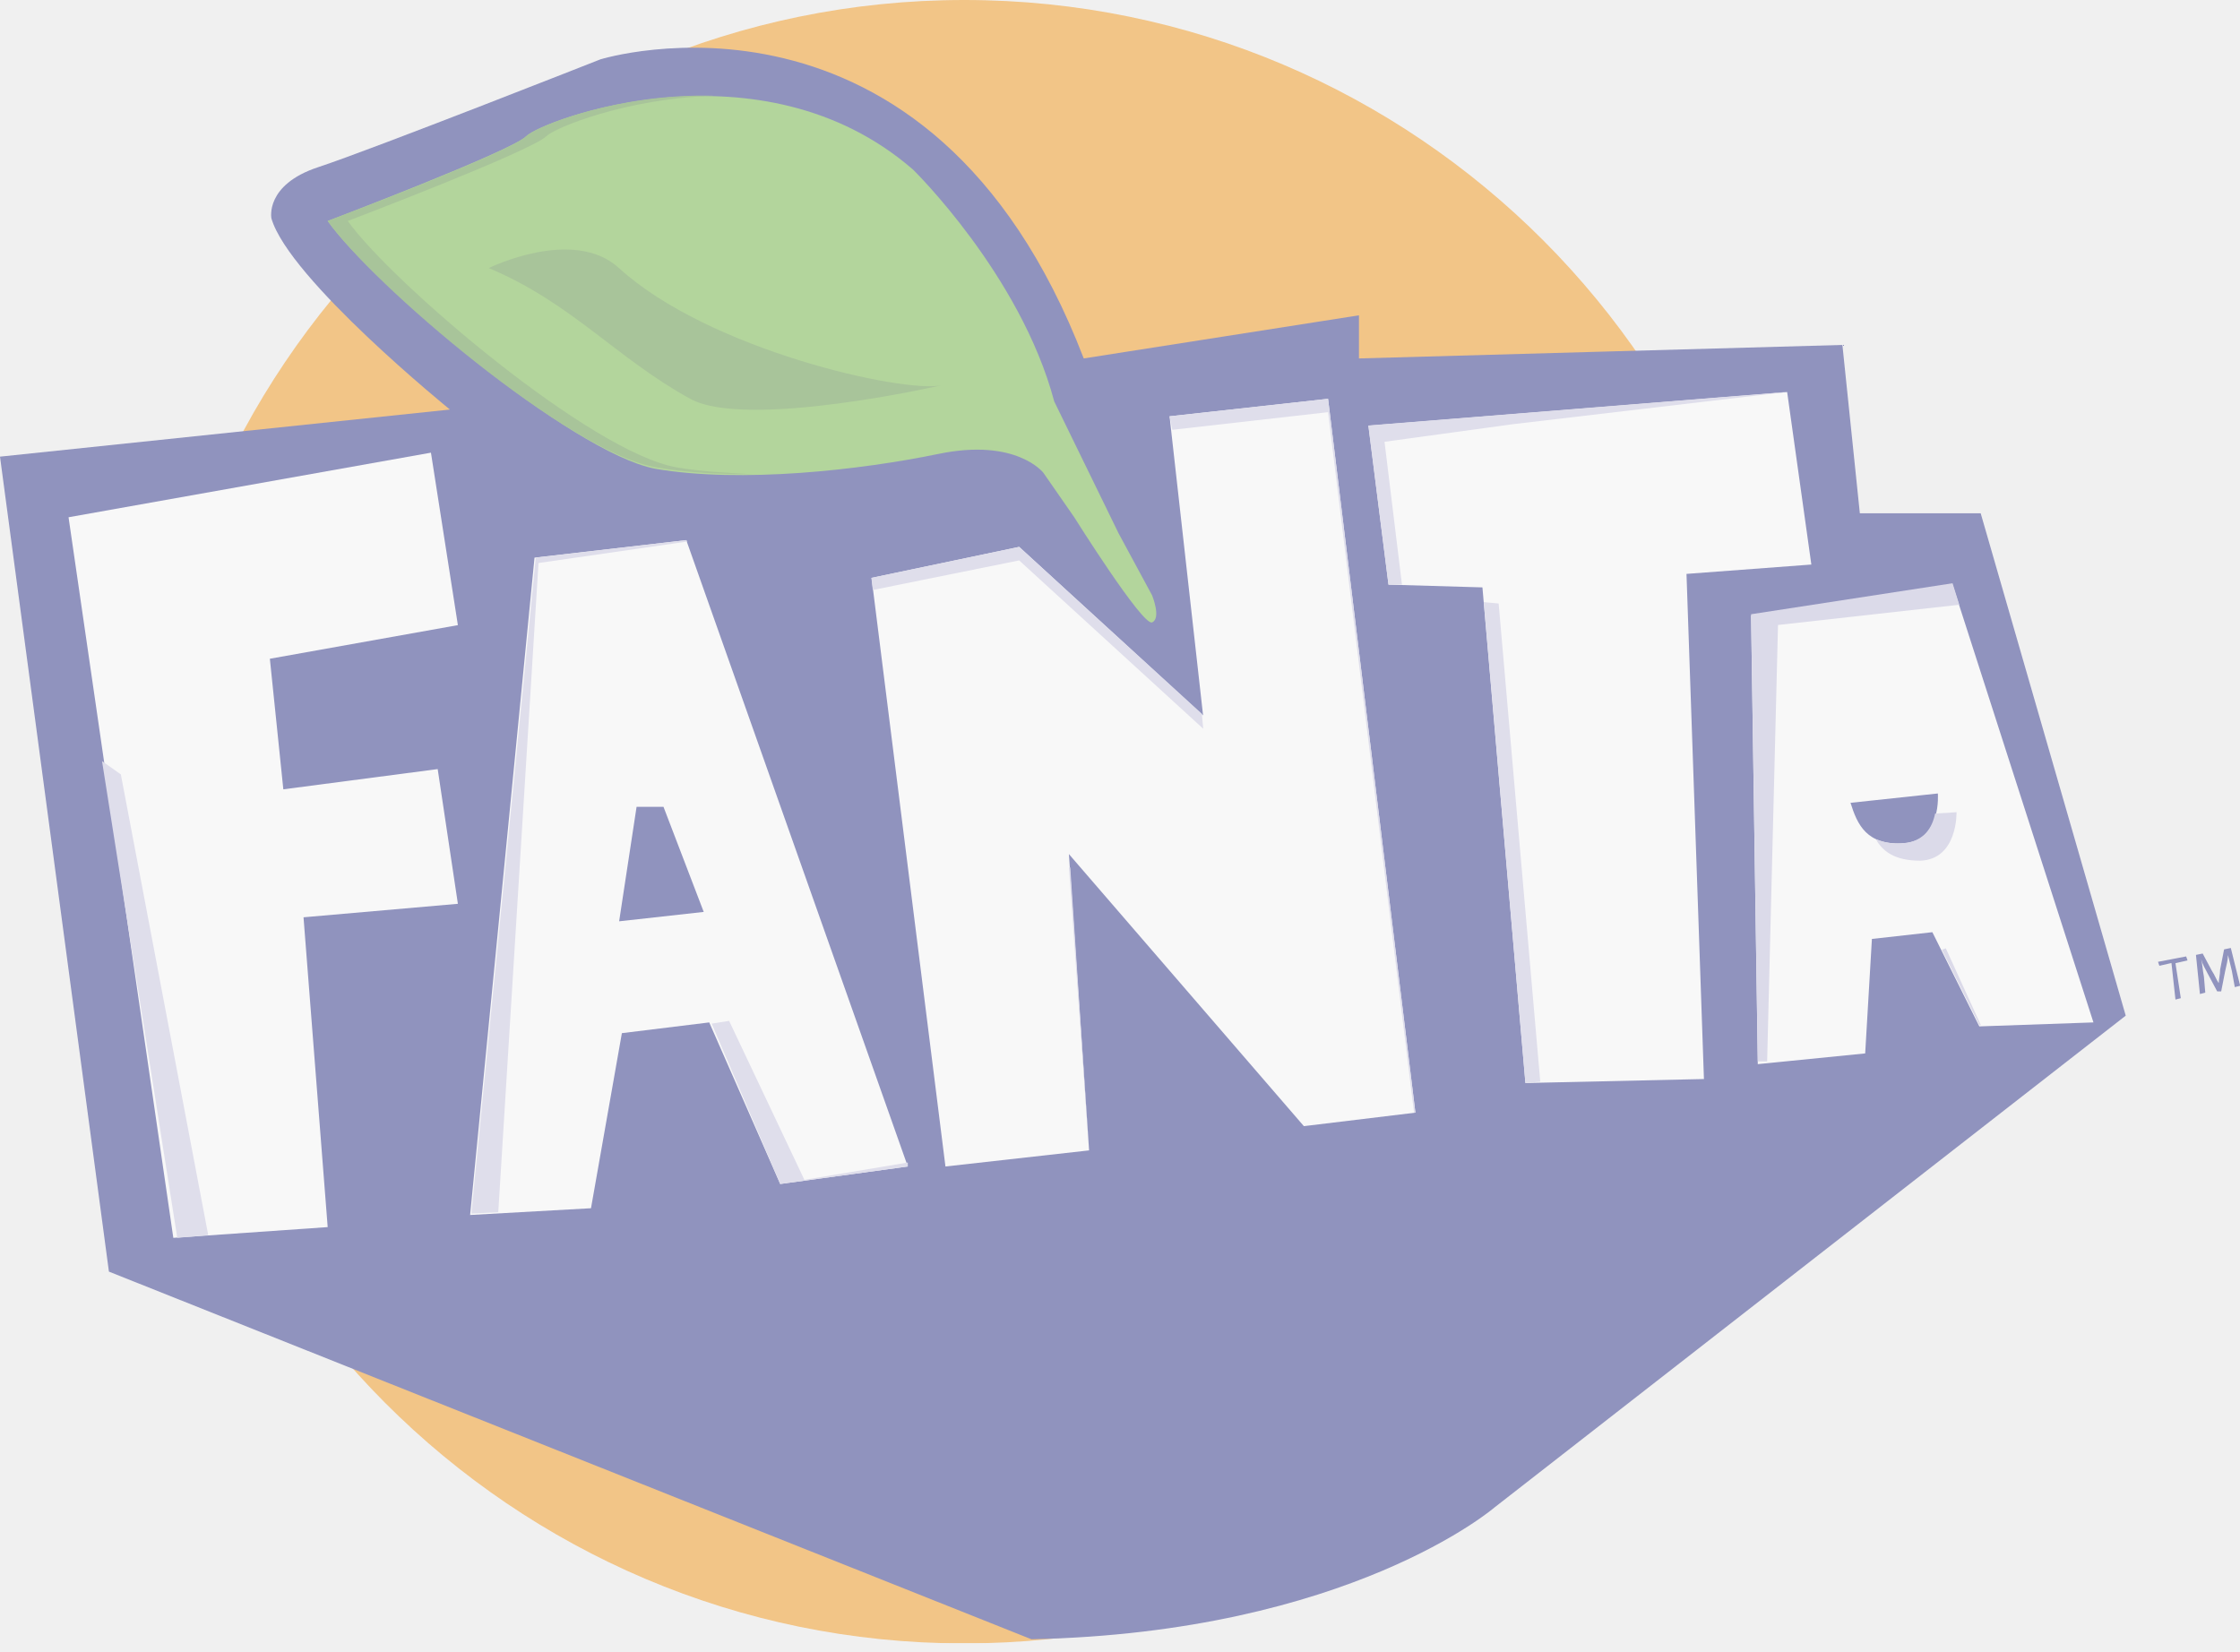
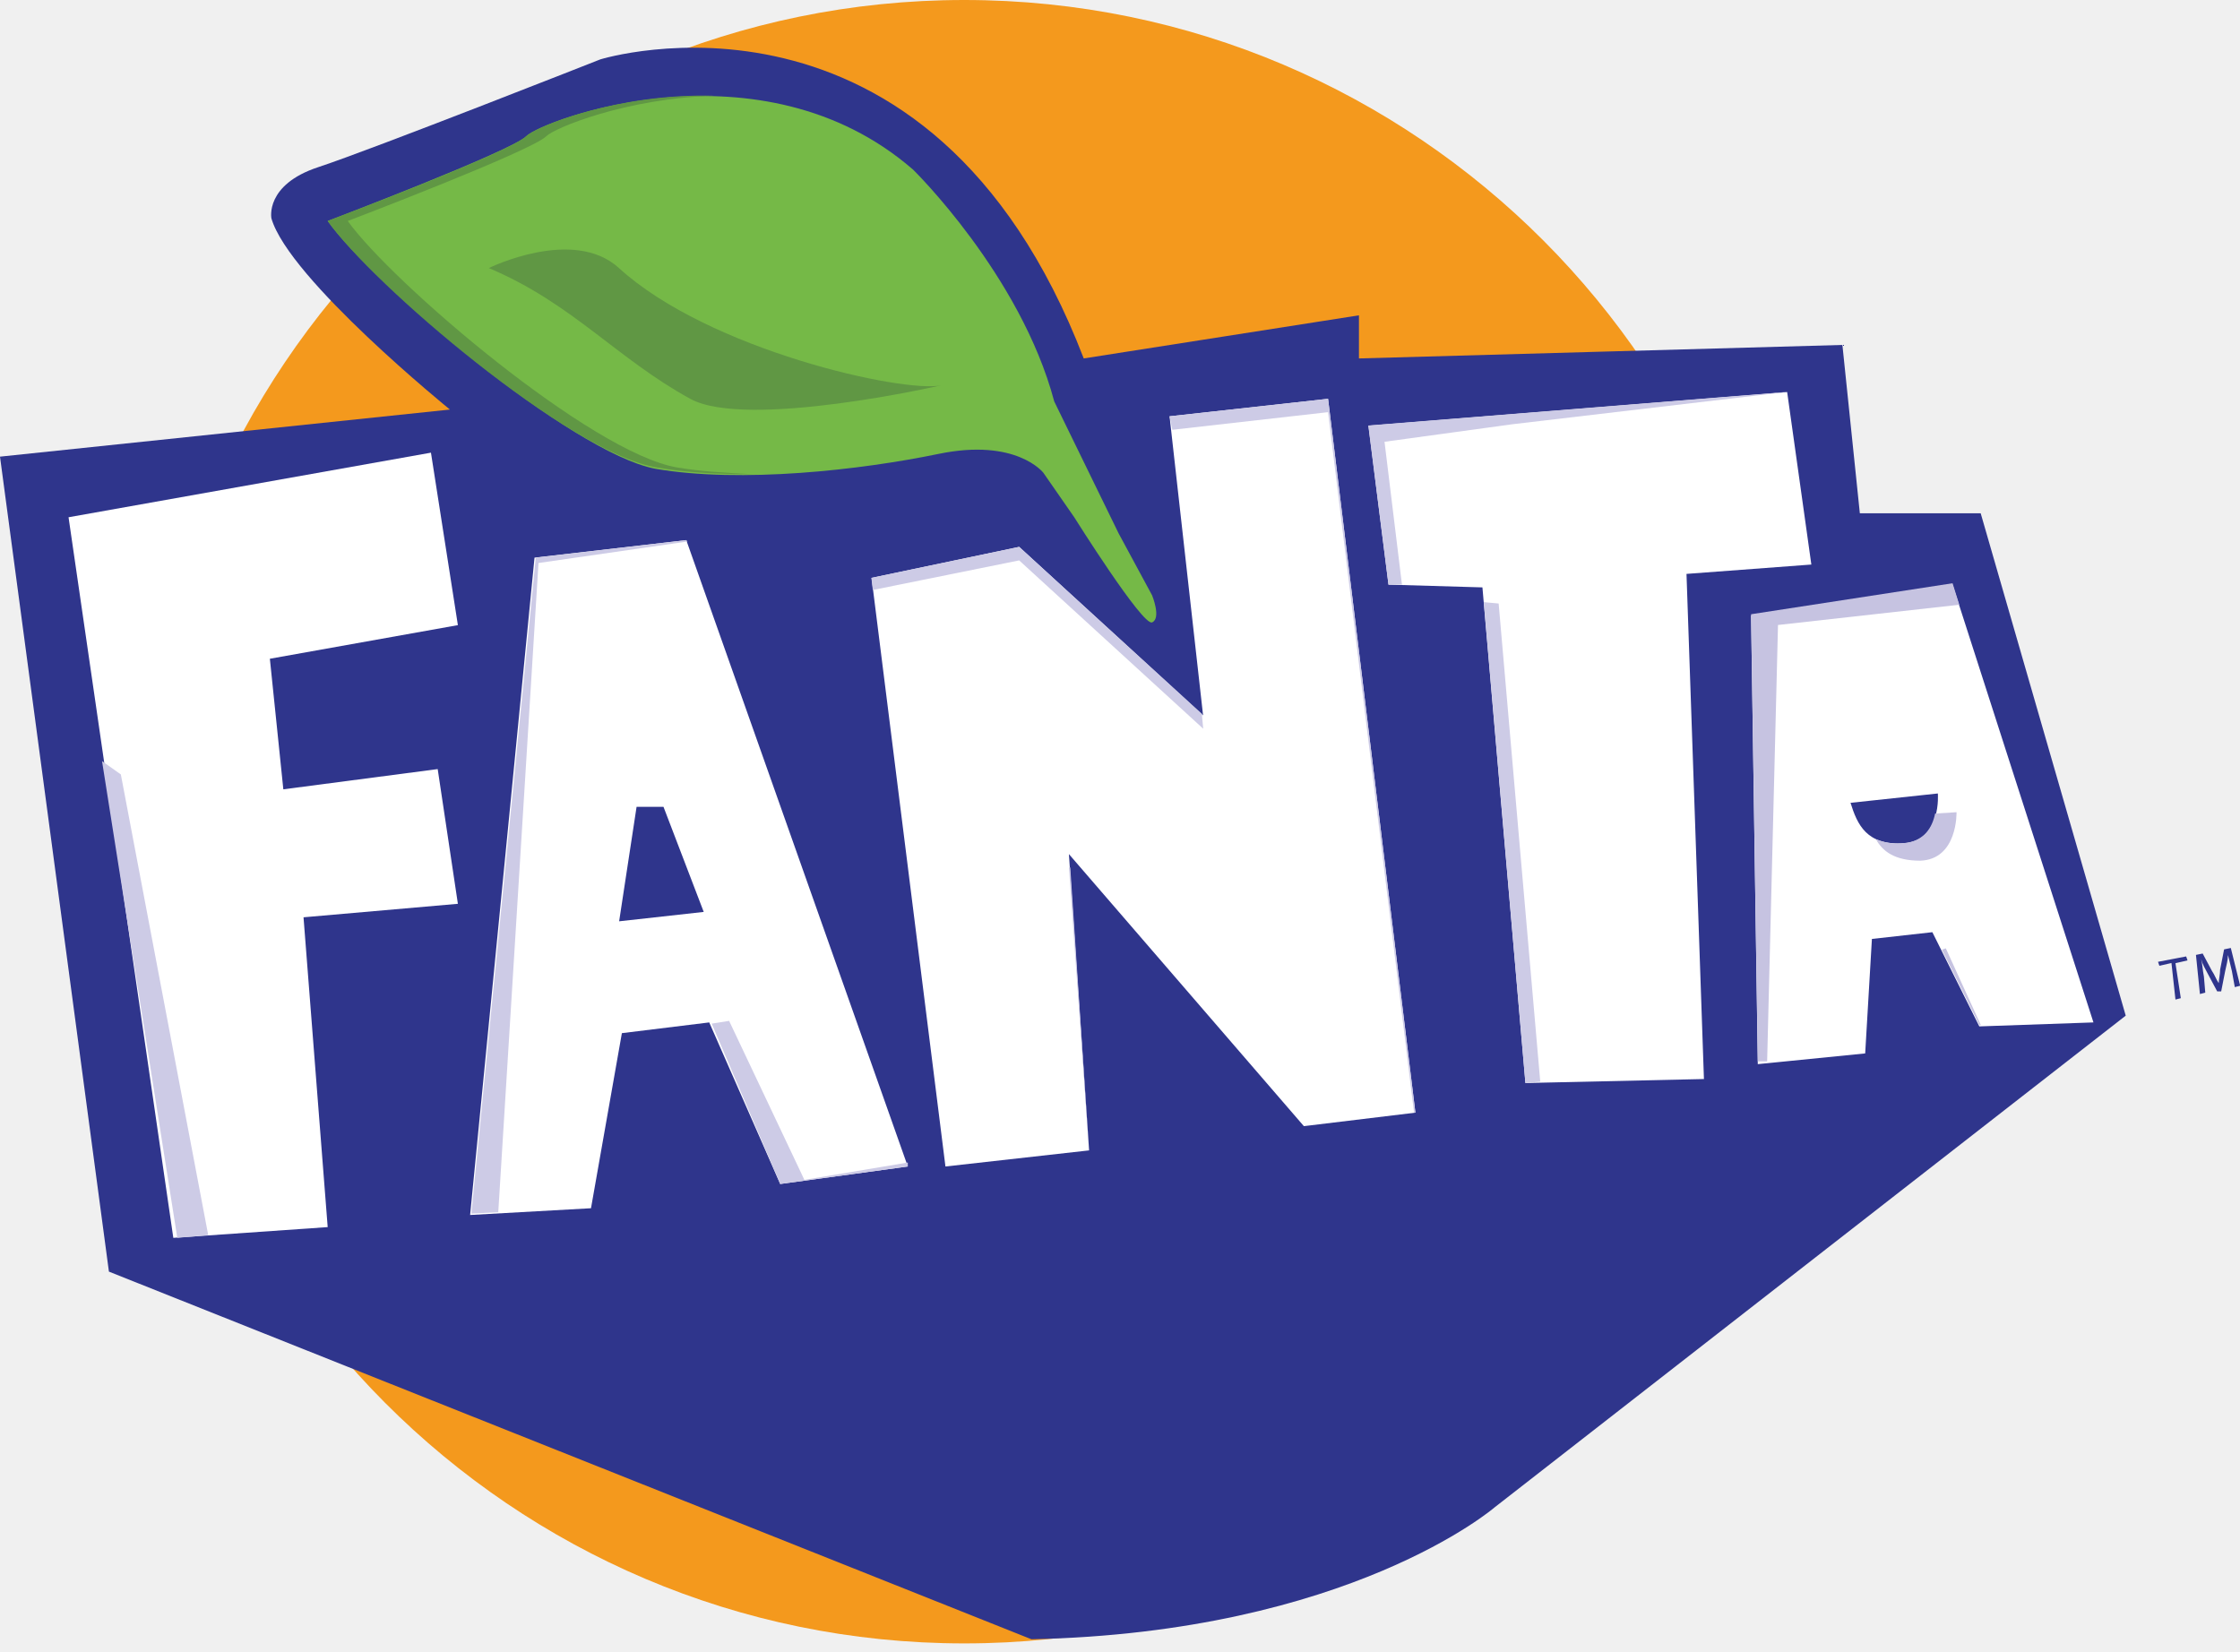
<svg xmlns="http://www.w3.org/2000/svg" width="80" height="59" viewBox="0 0 80 59" fill="none">
-   <g opacity="0.5" clip-path="url(#clip0)">
+   <g opacity="1" clip-path="url(#clip0)">
    <path d="M34.438 58.701C50.597 58.701 63.696 45.56 63.696 29.351C63.696 13.141 50.597 0 34.438 0C18.279 0 5.18 13.141 5.18 29.351C5.18 45.56 18.279 58.701 34.438 58.701Z" fill="#F4991D" />
    <path d="M0 16.311L16.069 14.629C16.069 14.629 10.316 9.964 9.693 7.799C9.693 7.799 9.452 6.599 11.37 5.969C13.288 5.338 21.44 2.121 21.44 2.121C21.44 2.121 33.192 -1.535 38.705 12.803L48.534 11.263V12.803L65.8 12.321L66.423 18.334H70.739L75.919 36.278L53.381 53.84C53.381 53.84 48.201 58.312 36.837 58.553L3.89 45.421L0 16.311Z" fill="#2F358C" />
    <path d="M11.703 7.893C11.703 7.893 18.276 5.393 18.801 4.862C19.374 4.286 27.193 1.348 32.613 6.062C32.613 6.062 36.449 9.816 37.651 14.338L39.951 19.052L41.147 21.266C41.147 21.266 41.481 22.083 41.147 22.231C40.814 22.379 38.366 18.476 38.366 18.476L37.263 16.887C37.263 16.887 36.301 15.637 33.52 16.213C30.739 16.788 26.472 17.271 23.401 16.744C20.385 16.163 13.282 10.101 11.703 7.893Z" fill="#75B947" />
    <path d="M24.172 16.695C21.101 16.163 14.004 10.102 12.419 7.893C12.419 7.893 18.992 5.393 19.516 4.862C19.806 4.571 22.347 3.513 25.51 3.42C22.057 3.322 19.134 4.527 18.795 4.862C18.227 5.437 11.703 7.893 11.703 7.893C13.288 10.156 20.385 16.218 23.456 16.695C24.51 16.887 25.663 16.936 26.86 16.936C25.898 16.887 24.986 16.838 24.172 16.695Z" fill="#609744" />
    <path d="M17.457 9.575C17.457 9.575 20.478 8.085 22.106 9.575C25.319 12.508 32.274 14.048 33.618 13.763C33.618 13.763 26.663 15.352 24.652 14.245C22.013 12.798 20.429 10.825 17.457 9.575Z" fill="#609744" />
    <path d="M2.448 18.476L6.19 44.215L11.703 43.831L10.84 32.765L16.353 32.283L15.632 27.471L10.119 28.194L9.638 23.53L16.353 22.329L15.391 16.169L2.448 18.476ZM31.127 20.641L33.766 41.666L38.896 41.091L38.175 30.507L46.567 40.225L50.55 39.743L47.431 14.245L41.77 14.87L42.967 25.552L36.399 19.534L31.127 20.641Z" fill="white" />
    <path d="M36.399 20.017L42.972 26.029L42.923 25.497L36.399 19.534L31.121 20.641L31.171 21.074L36.399 20.017ZM47.431 14.722L50.501 39.743H50.55L47.431 14.245L41.77 14.87L41.869 15.352L47.431 14.722ZM38.175 30.984L38.896 41.085L38.224 30.984H38.175Z" fill="#CDCBE6" />
    <path d="M48.873 15.204L49.589 20.883L52.944 20.981L54.479 38.685L60.855 38.542L60.232 20.499L64.691 20.165L63.827 14.004L48.873 15.204Z" fill="white" />
    <path d="M49.447 15.78L54.004 15.155L63.833 13.998L48.868 15.199L49.589 20.883H50.07L49.447 15.78ZM53.523 21.557L52.993 21.508L54.479 38.685L55.009 38.636L53.523 21.557Z" fill="#CDCBE6" />
    <path d="M24.51 19.293L19.09 19.918L16.79 43.398L21.107 43.157L22.21 36.903L25.33 36.52L27.865 42.291L32.422 41.666L24.51 19.293ZM22.112 32.908L22.735 28.819H23.696L25.133 32.573L22.112 32.908Z" fill="white" />
    <path d="M19.232 20.11L24.554 19.342L24.505 19.293L19.134 19.918L16.834 43.349L17.795 43.3L19.232 20.11ZM28.728 42.143L26.04 36.465L25.417 36.563L27.865 42.291L32.422 41.666V41.524L28.728 42.143Z" fill="#CDCBE6" />
    <path d="M69.734 20.882L62.538 21.989L62.778 38.01L66.614 37.627L66.854 33.538L69.013 33.297L70.69 36.662L74.766 36.52L69.734 20.882ZM68.007 30.118C66.663 30.216 66.33 29.444 66.09 28.676L69.209 28.342C69.209 28.336 69.351 30.019 68.007 30.118Z" fill="white" />
    <path d="M63.5 22.324L69.974 21.601L69.734 20.833L62.538 21.94L62.778 37.912H63.112L63.5 22.324ZM69.876 29.011L69.111 29.06C69.013 29.543 68.728 30.069 67.958 30.118C67.576 30.167 67.237 30.069 66.996 29.976C67.237 30.409 67.668 30.743 68.581 30.743C69.925 30.694 69.876 29.011 69.876 29.011ZM69.493 33.873L69.351 33.922L70.695 36.618H70.745L69.493 33.873Z" fill="#C6C3E1" />
    <path d="M3.644 27.186L6.332 44.215L7.436 44.116L4.316 27.662L3.644 27.186Z" fill="#CDCBE6" />
    <path d="M77.552 34.398L77.121 34.497L77.072 34.355L78.077 34.163L78.126 34.305L77.695 34.404L77.886 35.654L77.695 35.703L77.552 34.398ZM79.711 34.689C79.661 34.497 79.612 34.256 79.569 34.114C79.569 34.305 79.519 34.448 79.47 34.689L79.328 35.412H79.186L78.853 34.788C78.754 34.596 78.662 34.453 78.612 34.256C78.662 34.448 78.662 34.64 78.711 34.881L78.76 35.456L78.569 35.506L78.427 34.108L78.667 34.059L79 34.684C79.099 34.826 79.142 34.974 79.241 35.117C79.241 34.974 79.29 34.826 79.29 34.634L79.432 33.911L79.672 33.861L80.006 35.21L79.814 35.259L79.711 34.689Z" fill="#2F358C" />
  </g>
  <defs>
    <clipPath id="clip0">
      <rect width="80" height="58.696" fill="white" />
    </clipPath>
  </defs>
</svg>
